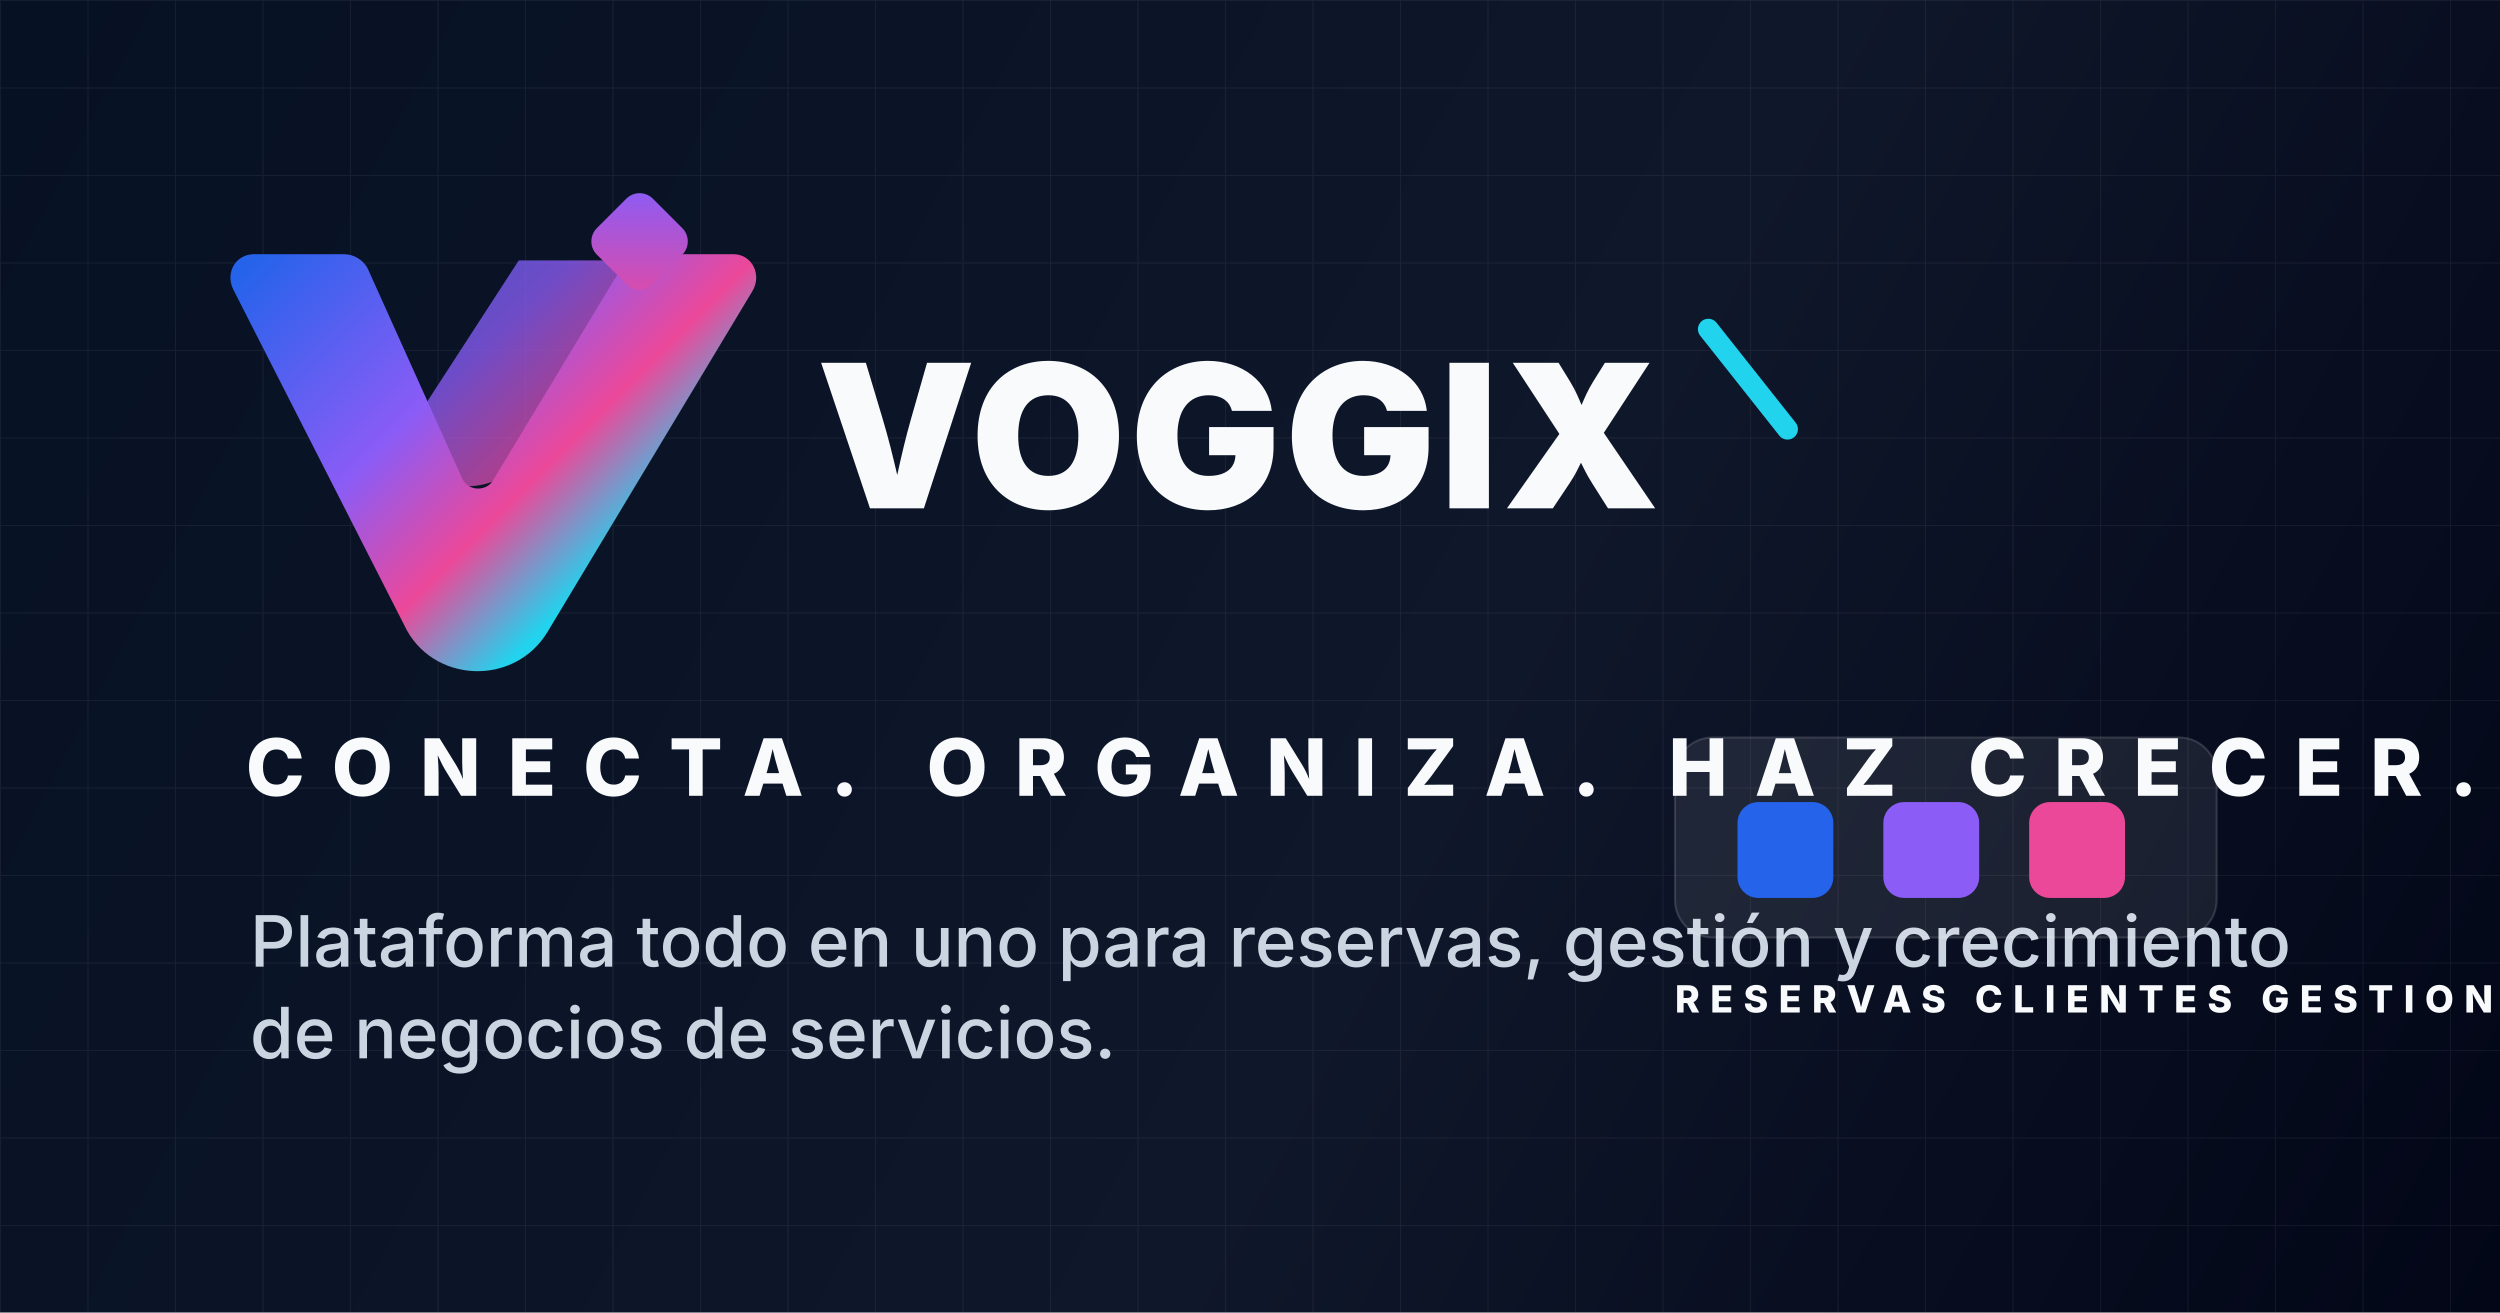
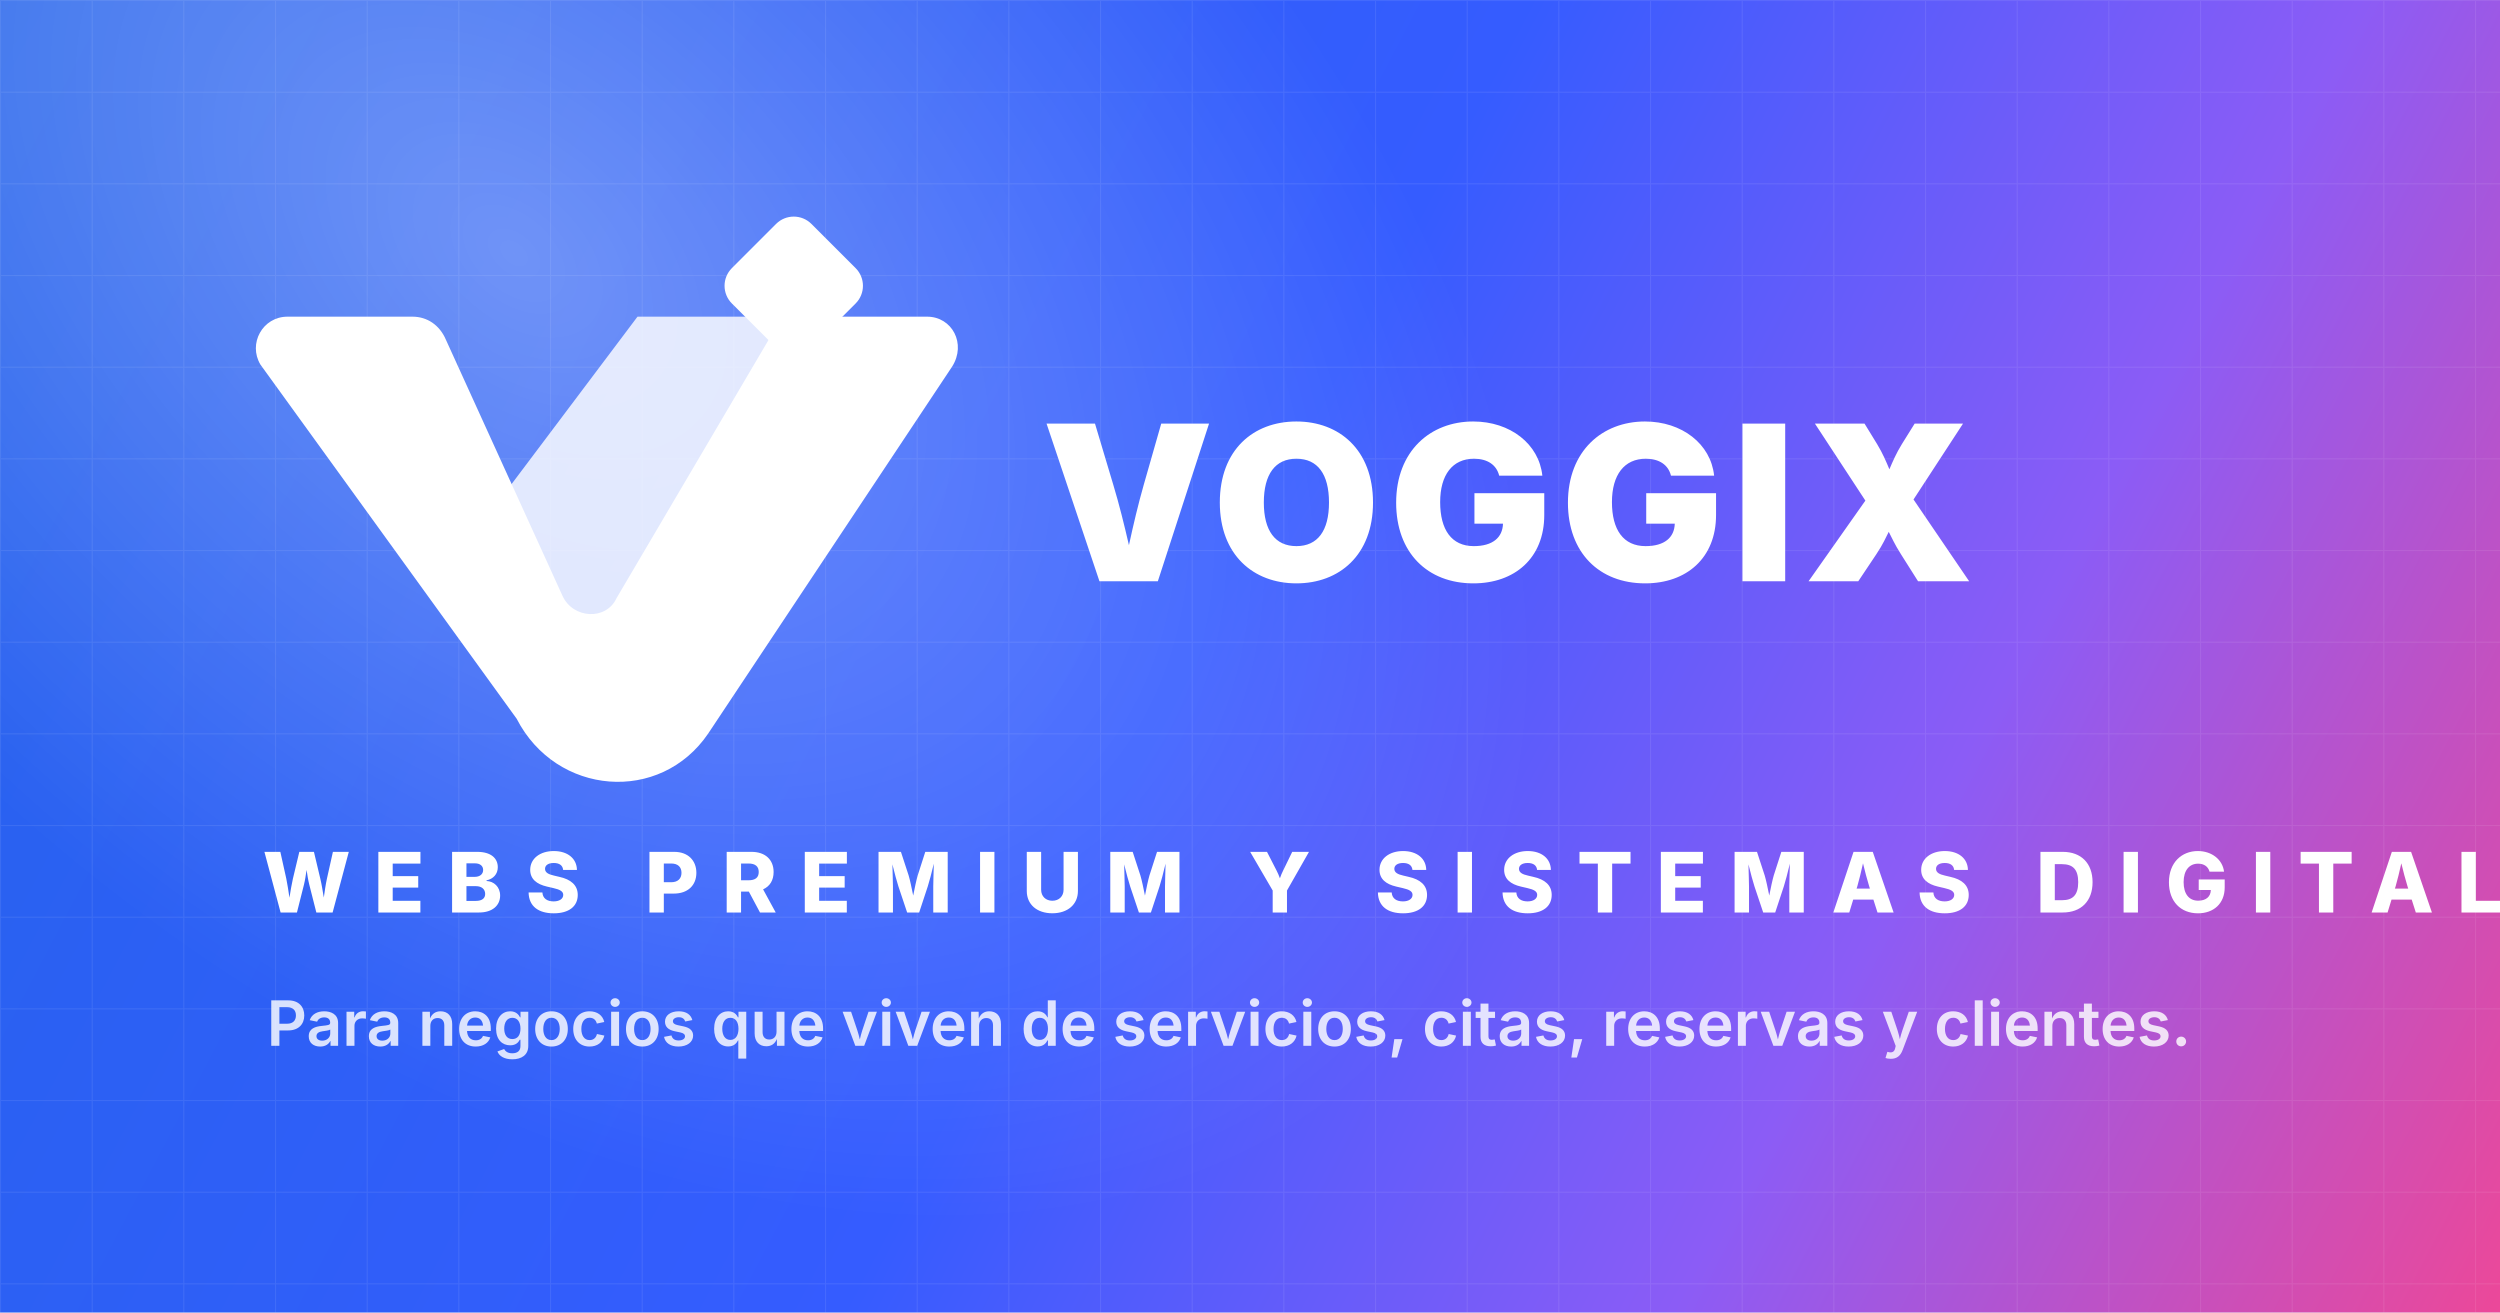
- <svg xmlns="http://www.w3.org/2000/svg" width="1200" height="630" viewBox="0 0 1200 630" fill="none" role="img" aria-label="Voggix, conecta, organiza y haz crecer negocios de servicios">
+ <svg xmlns="http://www.w3.org/2000/svg" width="1200" height="630" viewBox="0 0 1200 630" fill="none" role="img" aria-label="Voggix, webs premium y sistemas digitales">
  <defs>
    <linearGradient id="bg" x1="0" y1="0" x2="1200" y2="630" gradientUnits="userSpaceOnUse">
-       <stop stop-color="#071124" />
-       <stop offset="0.58" stop-color="#0F172A" />
-       <stop offset="1" stop-color="#020617" />
+       <stop stop-color="#2563EB" />
+       <stop offset="0.48" stop-color="#355CFF" />
+       <stop offset="0.74" stop-color="#8B5CF6" />
+       <stop offset="1" stop-color="#EC4899" />
    </linearGradient>
-     <linearGradient id="brand" x1="118" y1="128" x2="276" y2="286" gradientUnits="userSpaceOnUse">
-       <stop stop-color="#2563EB" />
-       <stop offset="0.48" stop-color="#8B5CF6" />
-       <stop offset="0.76" stop-color="#EC4899" />
-       <stop offset="1" stop-color="#22D3EE" />
-     </linearGradient>
-     <pattern id="grid" width="42" height="42" patternUnits="userSpaceOnUse">
-       <path d="M42 0H0V42" stroke="white" stroke-opacity="0.055" />
+     <radialGradient id="light" cx="0" cy="0" r="1" gradientUnits="userSpaceOnUse" gradientTransform="translate(248 120) rotate(42) scale(570 360)">
+       <stop stop-color="white" stop-opacity="0.32" />
+       <stop offset="1" stop-color="white" stop-opacity="0" />
+     </radialGradient>
+     <pattern id="grid" width="44" height="44" patternUnits="userSpaceOnUse">
+       <path d="M44 0H0V44" stroke="white" stroke-opacity="0.08" />
    </pattern>
  </defs>
  <rect width="1200" height="630" fill="url(#bg)" />
+   <rect width="1200" height="630" fill="url(#light)" />
  <rect width="1200" height="630" fill="url(#grid)" />
-   <path d="M112 139C108 131 113 122 122 122H165C170 122 175 125 177 130L222 230C225 236 234 236 237 230L298 129C300 125 305 122 310 122H352C361 122 366 132 361 140L263 303C247 330 207 328 194 300L112 139Z" fill="url(#brand)" />
-   <path d="M249 125H307C316 125 321 135 315 142L252 220C240 235 218 238 203 226L190 216L249 125Z" fill="url(#brand)" opacity="0.78" />
-   <rect x="307" y="89" width="38" height="38" rx="9" transform="rotate(45 307 89)" fill="url(#brand)" />
-   <text x="392" y="244" fill="#F8FAFC" font-family="Poppins, Inter, Arial, sans-serif" font-size="96" font-weight="900" letter-spacing="2">VOGGIX</text>
-   <path d="M820 158L858 206" stroke="url(#brand)" stroke-width="10" stroke-linecap="round" />
-   <text x="118" y="382" fill="#F8FAFC" font-family="Poppins, Inter, Arial, sans-serif" font-size="38" font-weight="800" letter-spacing="13">CONECTA. ORGANIZA. HAZ CRECER.</text>
-   <text x="120" y="464" fill="#CBD5E1" font-family="Inter, Arial, sans-serif" font-size="34" font-weight="500">Plataforma todo en uno para reservas, gestión y crecimiento</text>
-   <text x="120" y="508" fill="#CBD5E1" font-family="Inter, Arial, sans-serif" font-size="34" font-weight="500">de negocios de servicios.</text>
-   <rect x="804" y="354" width="260" height="96" rx="18" fill="white" fill-opacity="0.08" stroke="white" stroke-opacity="0.14" />
-   <rect x="834" y="385" width="46" height="46" rx="10" fill="#2563EB" />
-   <rect x="904" y="385" width="46" height="46" rx="10" fill="#8B5CF6" />
-   <rect x="974" y="385" width="46" height="46" rx="10" fill="#EC4899" />
-   <text x="804" y="486" fill="#F8FAFC" font-family="Inter, Arial, sans-serif" font-size="18" font-weight="800" letter-spacing="5">RESERVAS  CLIENTES  GESTION</text>
+   <path d="M125 175C119 165 126 152 138 152H198C205 152 211 156 214 163L270 286C275 297 291 298 296 287L369 163C372 156 379 152 386 152H445C457 152 464 165 457 176L340 352C317 386 267 382 248 345L125 175Z" fill="white" />
+   <path d="M306 152H385C397 152 404 165 397 175L316 290C301 311 269 313 252 294L224 261L306 152Z" fill="white" opacity="0.82" />
+   <rect x="381" y="99" width="54" height="54" rx="12" transform="rotate(45 381 99)" fill="white" />
+   <text x="500" y="279" fill="white" font-family="Poppins, Inter, Arial, sans-serif" font-size="104" font-weight="900" letter-spacing="4">VOGGIX</text>
+   <text x="126" y="438" fill="white" font-family="Poppins, Inter, Arial, sans-serif" font-size="40" font-weight="800" letter-spacing="11">WEBS PREMIUM Y SISTEMAS DIGITALES</text>
+   <text x="128" y="502" fill="white" fill-opacity="0.82" font-family="Inter, Arial, sans-serif" font-size="30" font-weight="600">Para negocios que viven de servicios, citas, reservas y clientes.</text>
</svg>
